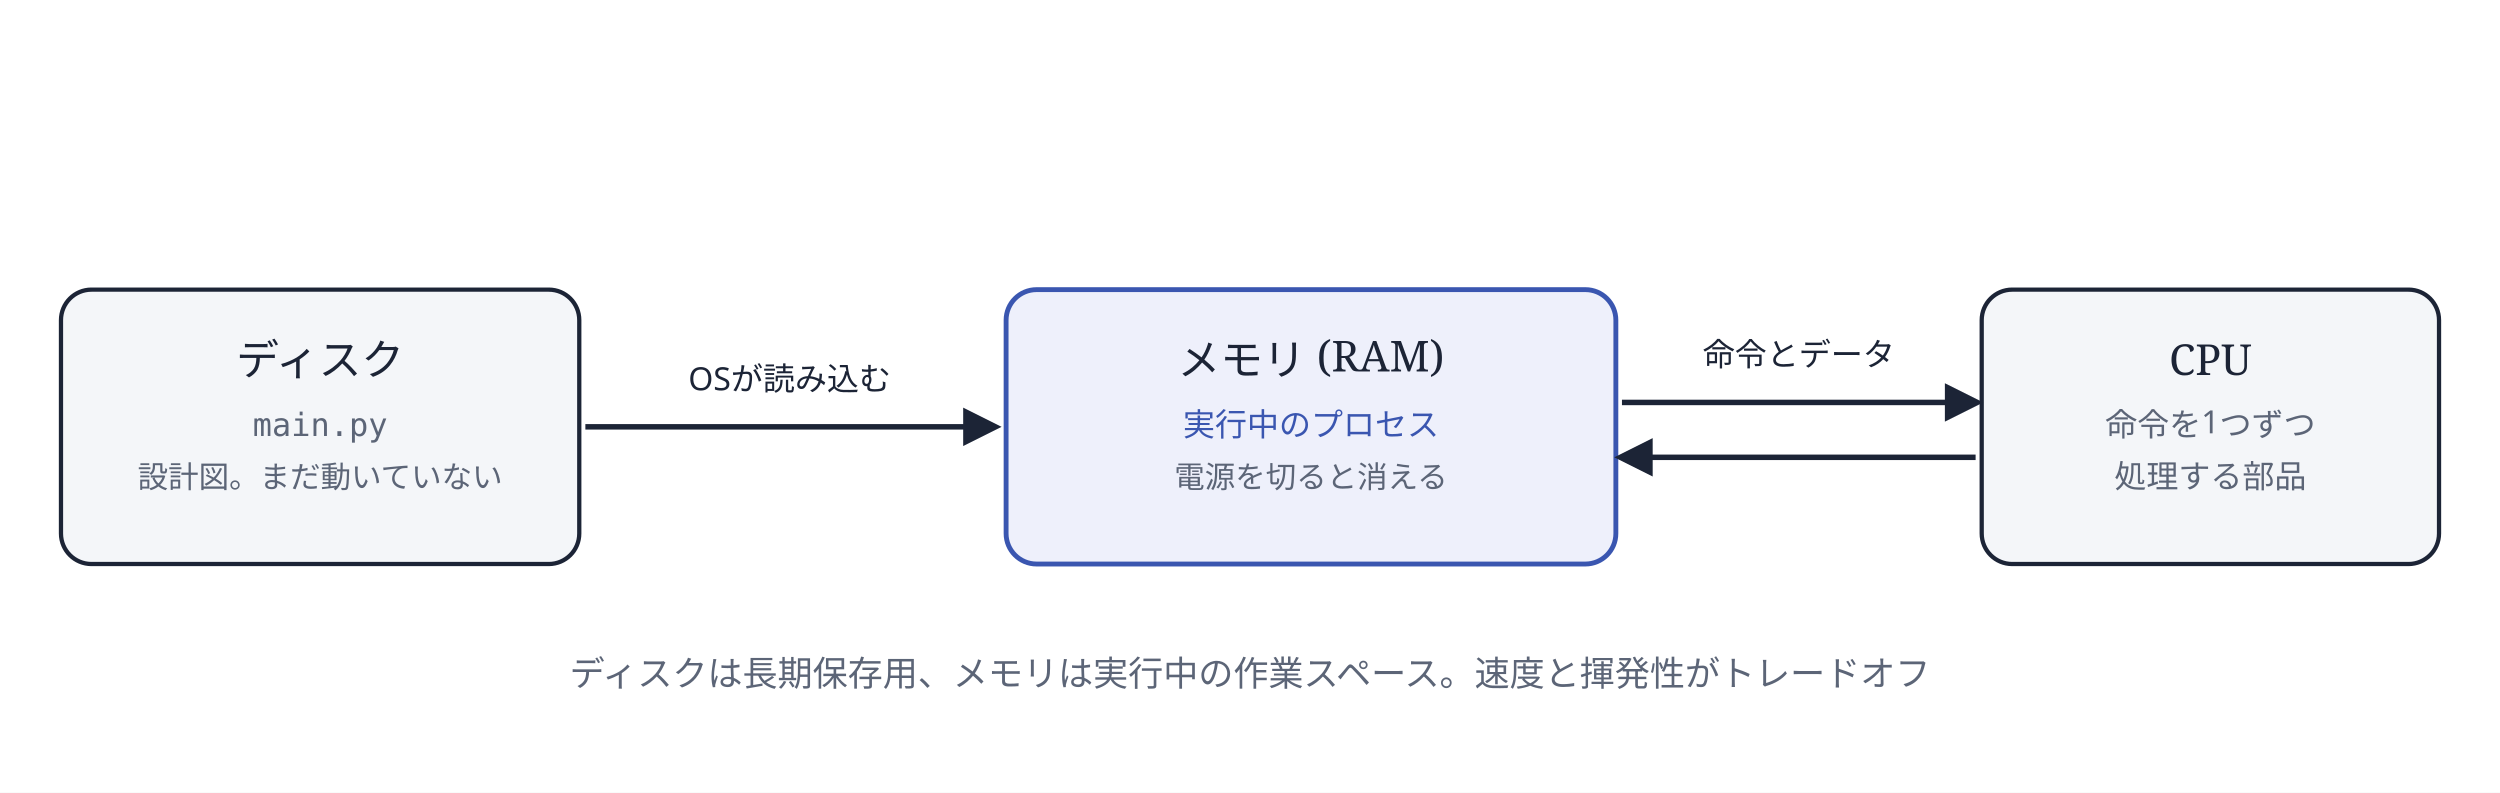
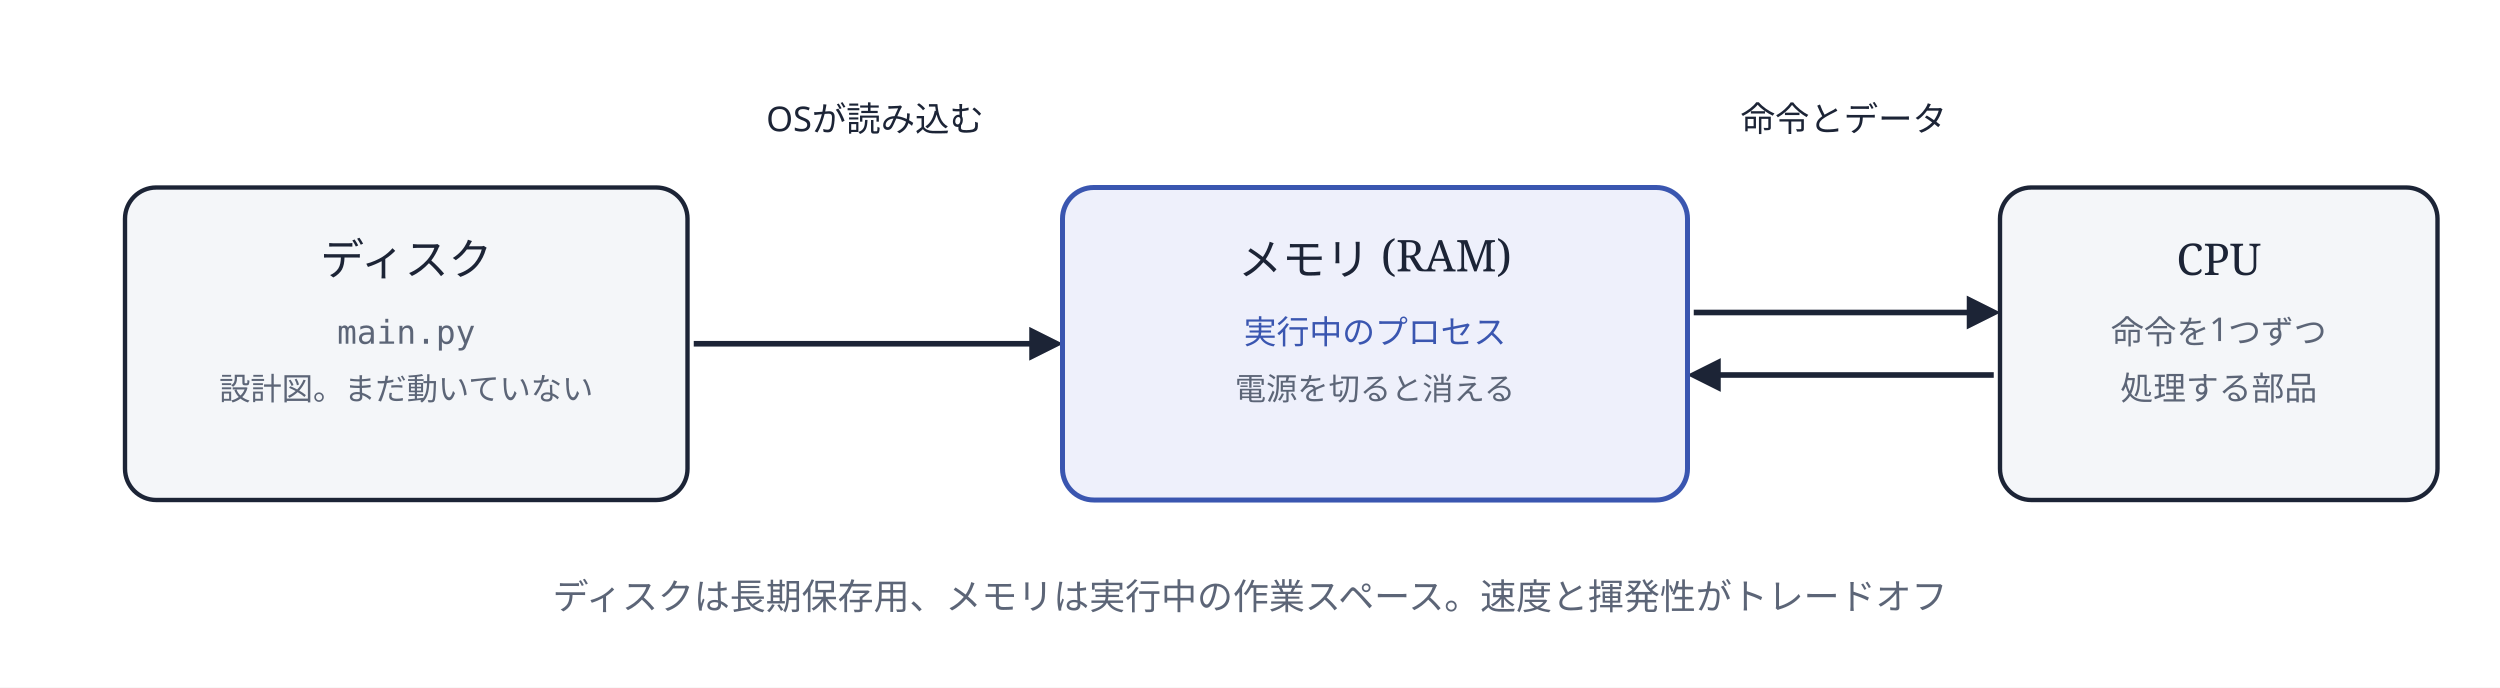
- <svg xmlns="http://www.w3.org/2000/svg" viewBox="0 0 820 260" role="img" aria-label="ディスクに保存されたプログラムがOSによってメモリに読み込まれ、CPUが処理する流れを示す図">
+ <svg xmlns="http://www.w3.org/2000/svg" viewBox="0 0 800 220" role="img" aria-label="ディスクに保存されたプログラムがOSによってメモリに読み込まれ、CPUが処理する流れを示す図">
  <defs>
-     <marker id="arrow3" viewBox="0 0 10 10" refX="8" refY="5" markerWidth="7" markerHeight="7" orient="auto-start-reverse">
+     <marker id="arrow3" viewBox="0 0 10 10" refX="8" refY="5" markerWidth="6" markerHeight="6" orient="auto-start-reverse">
      <path d="M 0 0 L 10 5 L 0 10 z" fill="#1c2436" />
    </marker>
  </defs>
-   <rect width="820" height="260" fill="#ffffff" />
-   <rect x="20" y="95" width="170" height="90" rx="10" fill="#f4f6f9" stroke="#1c2436" stroke-width="1.4" />
-   <text x="105" y="123" text-anchor="middle" font-family="Georgia, serif" font-size="14" fill="#1c2436">ディスク</text>
-   <text x="105" y="143" text-anchor="middle" font-family="ui-monospace, Menlo, monospace" font-size="10.5" fill="#5c6577">main.py</text>
-   <text x="105" y="160" text-anchor="middle" font-family="sans-serif" font-size="10" fill="#5c6577">設計図。まだ動いていない</text>
-   <rect x="330" y="95" width="200" height="90" rx="10" fill="#eef0fb" stroke="#3a56b0" stroke-width="1.6" />
-   <text x="430" y="123" text-anchor="middle" font-family="Georgia, serif" font-size="14" fill="#1c2436">メモリ (RAM)</text>
-   <text x="430" y="143" text-anchor="middle" font-family="sans-serif" font-size="10.5" fill="#3a56b0">実行中のプロセス</text>
-   <text x="430" y="160" text-anchor="middle" font-family="sans-serif" font-size="10" fill="#5c6577">電源を切ると消える</text>
-   <rect x="650" y="95" width="150" height="90" rx="10" fill="#f4f6f9" stroke="#1c2436" stroke-width="1.4" />
-   <text x="725" y="123" text-anchor="middle" font-family="Georgia, serif" font-size="14" fill="#1c2436">CPU</text>
-   <text x="725" y="143" text-anchor="middle" font-family="sans-serif" font-size="10.5" fill="#5c6577">命令を1つずつ</text>
-   <text x="725" y="160" text-anchor="middle" font-family="sans-serif" font-size="10.5" fill="#5c6577">処理する部品</text>
-   <line x1="192" y1="140" x2="326" y2="140" stroke="#1c2436" stroke-width="1.8" marker-end="url(#arrow3)" />
-   <text x="259" y="128" text-anchor="middle" font-family="sans-serif" font-size="10.5" fill="#1c2436">OSが読み込む</text>
-   <line x1="532" y1="132" x2="648" y2="132" stroke="#1c2436" stroke-width="1.8" marker-end="url(#arrow3)" />
-   <line x1="648" y1="150" x2="532" y2="150" stroke="#1c2436" stroke-width="1.8" marker-end="url(#arrow3)" />
-   <text x="590" y="120" text-anchor="middle" font-family="sans-serif" font-size="10.5" fill="#1c2436">命令とデータ</text>
-   <text x="410" y="225" text-anchor="middle" font-family="sans-serif" font-size="11.5" fill="#5c6577">ディスクは長期保存用、メモリは実行中の作業スペース。速度と揮発性がトレードオフ</text>
+   <rect width="800" height="220" fill="#ffffff" />
+   <text x="280" y="42" text-anchor="middle" font-family="sans-serif" font-size="11" fill="#1c2436">OSが読み込む</text>
+   <text x="590" y="42" text-anchor="middle" font-family="sans-serif" font-size="11" fill="#1c2436">命令とデータ</text>
+   <line x1="222" y1="110" x2="338" y2="110" stroke="#1c2436" stroke-width="1.8" marker-end="url(#arrow3)" />
+   <line x1="542" y1="100" x2="638" y2="100" stroke="#1c2436" stroke-width="1.8" marker-end="url(#arrow3)" />
+   <line x1="638" y1="120" x2="542" y2="120" stroke="#1c2436" stroke-width="1.8" marker-end="url(#arrow3)" />
+   <rect x="40" y="60" width="180" height="100" rx="10" fill="#f4f6f9" stroke="#1c2436" stroke-width="1.4" />
+   <text x="130" y="88" text-anchor="middle" font-family="Georgia, serif" font-size="14" fill="#1c2436">ディスク</text>
+   <text x="130" y="110" text-anchor="middle" font-family="ui-monospace, Menlo, monospace" font-size="10.5" fill="#5c6577">main.py</text>
+   <text x="130" y="128" text-anchor="middle" font-family="sans-serif" font-size="10" fill="#5c6577">設計図。まだ動いていない</text>
+   <rect x="340" y="60" width="200" height="100" rx="10" fill="#eef0fb" stroke="#3a56b0" stroke-width="1.6" />
+   <text x="440" y="88" text-anchor="middle" font-family="Georgia, serif" font-size="14" fill="#1c2436">メモリ (RAM)</text>
+   <text x="440" y="110" text-anchor="middle" font-family="sans-serif" font-size="10.5" fill="#3a56b0">実行中のプロセス</text>
+   <text x="440" y="128" text-anchor="middle" font-family="sans-serif" font-size="10" fill="#5c6577">電源を切ると消える</text>
+   <rect x="640" y="60" width="140" height="100" rx="10" fill="#f4f6f9" stroke="#1c2436" stroke-width="1.4" />
+   <text x="710" y="88" text-anchor="middle" font-family="Georgia, serif" font-size="14" fill="#1c2436">CPU</text>
+   <text x="710" y="110" text-anchor="middle" font-family="sans-serif" font-size="10.5" fill="#5c6577">命令を1つずつ</text>
+   <text x="710" y="128" text-anchor="middle" font-family="sans-serif" font-size="10.5" fill="#5c6577">処理する部品</text>
+   <text x="400" y="195" text-anchor="middle" font-family="sans-serif" font-size="11.5" fill="#5c6577">ディスクは長期保存用、メモリは実行中の作業スペース。速度と揮発性がトレードオフ</text>
</svg>
